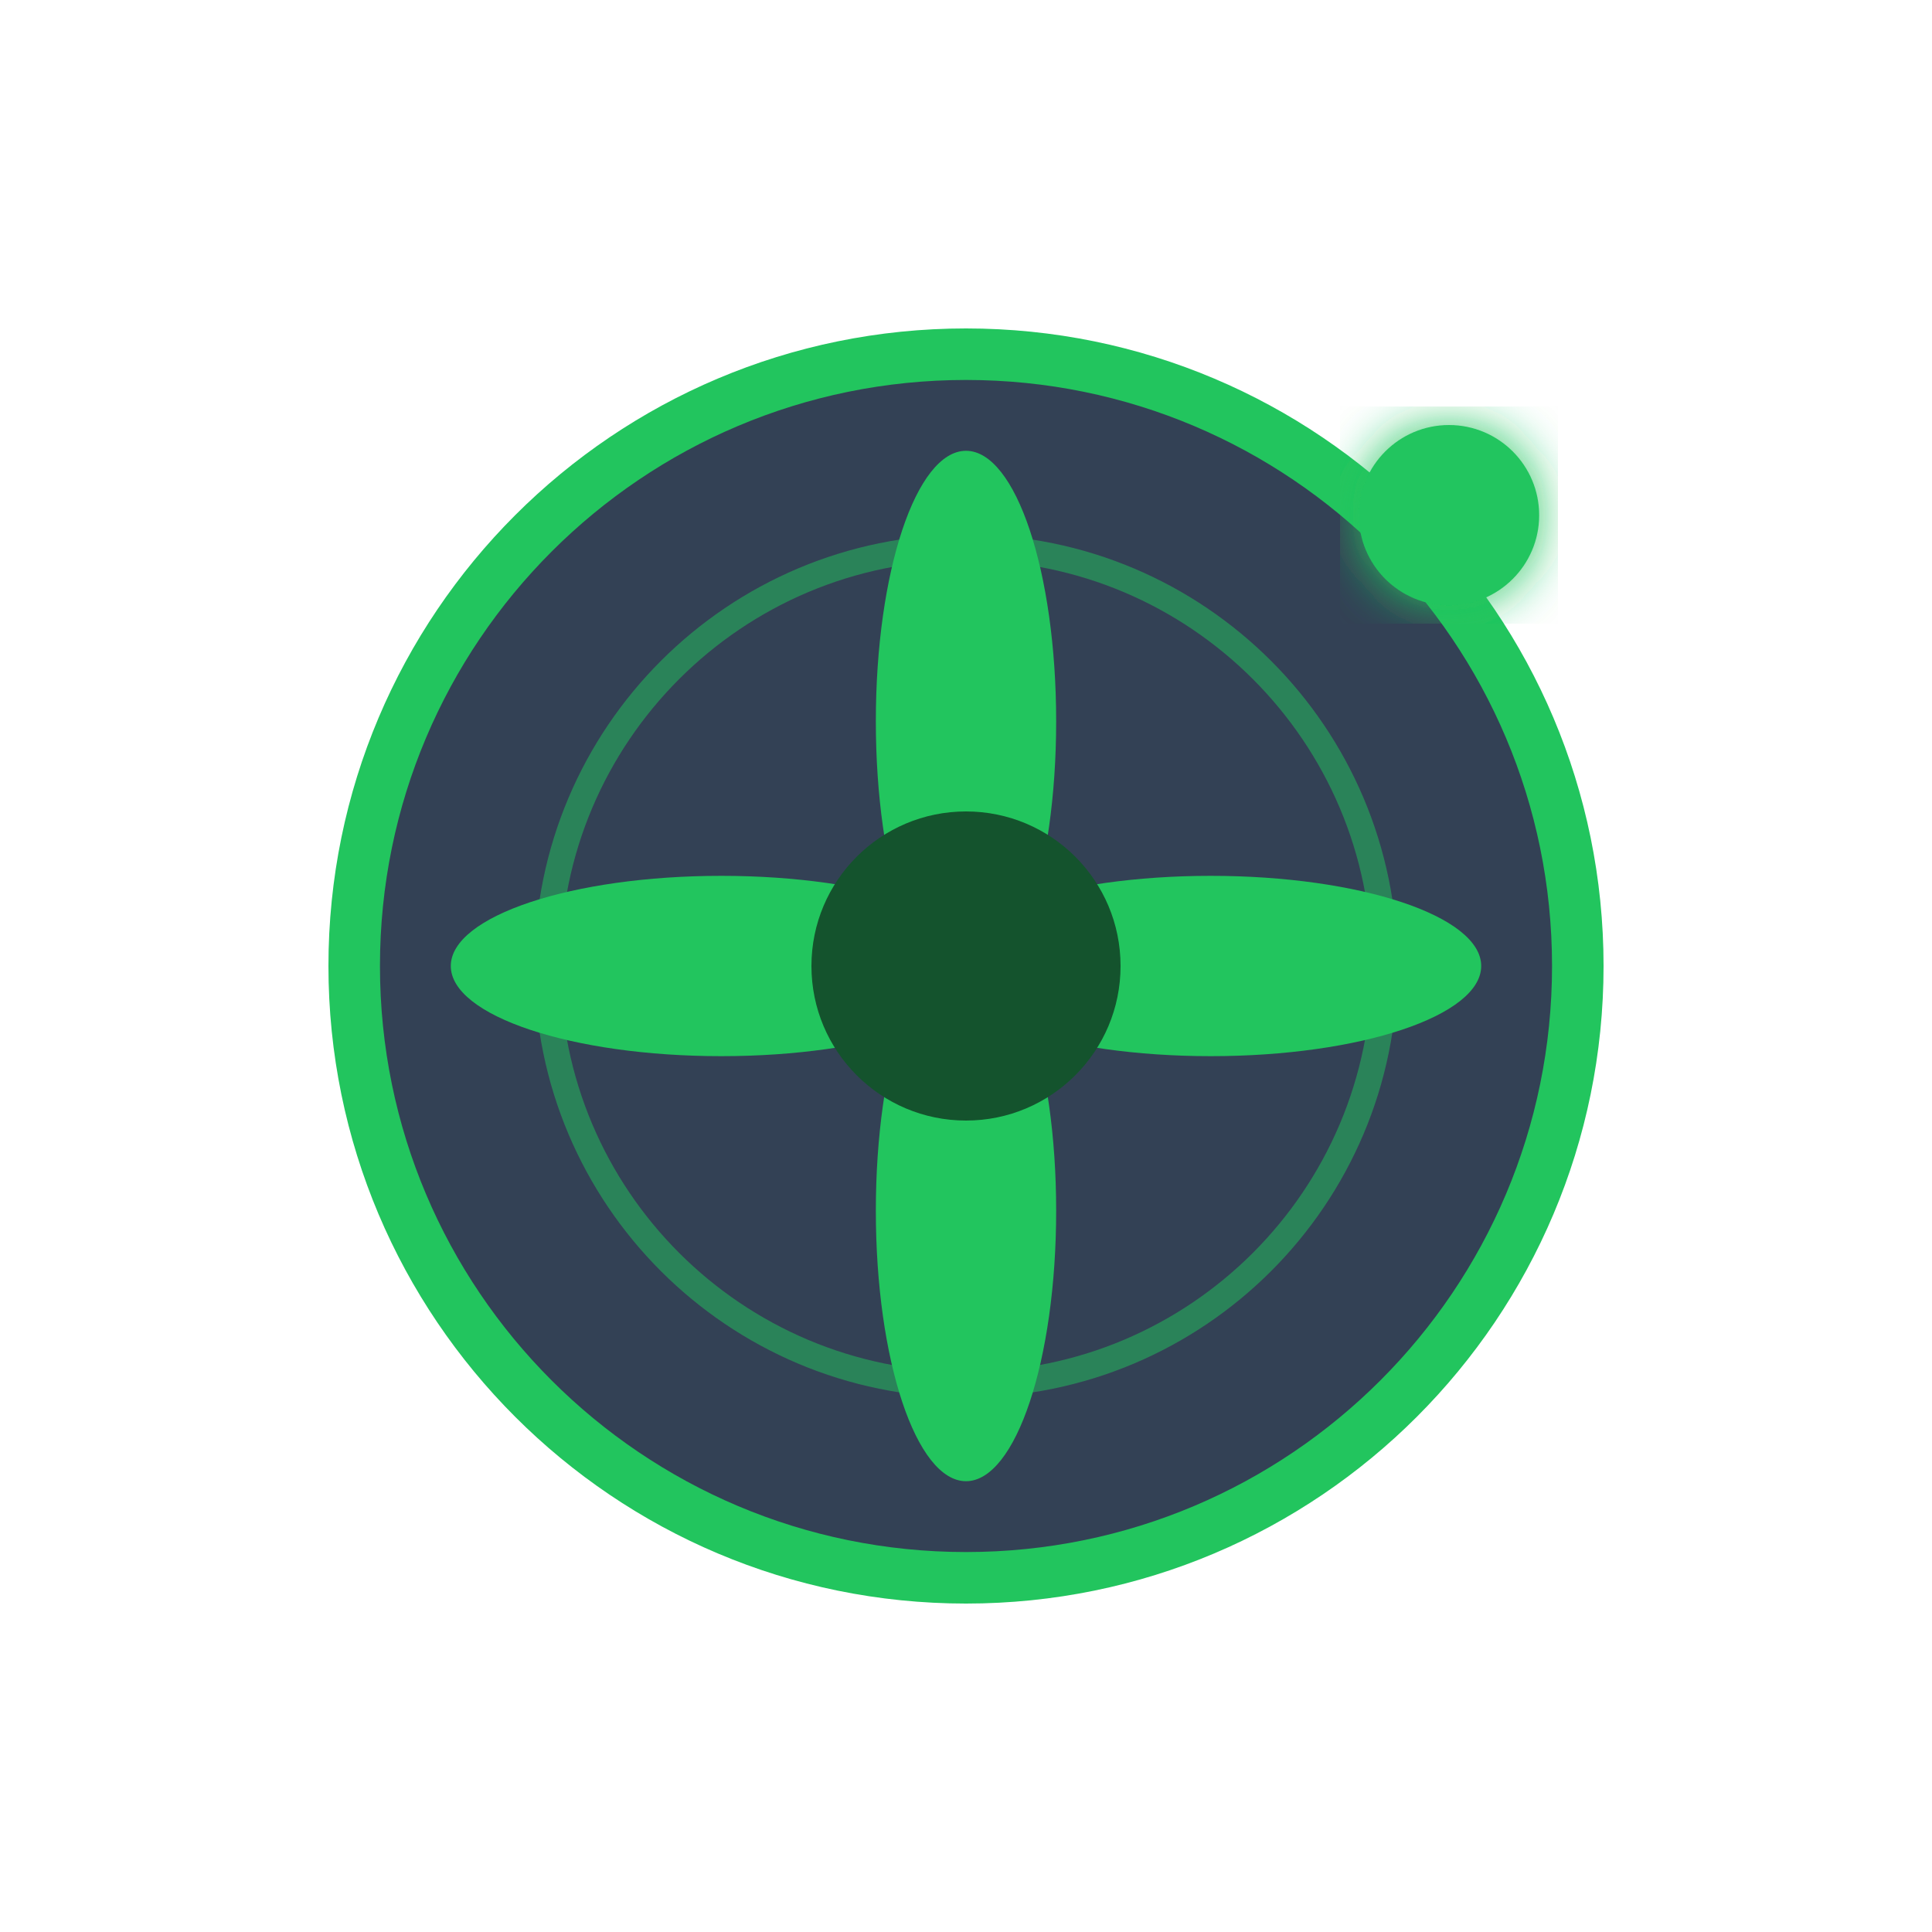
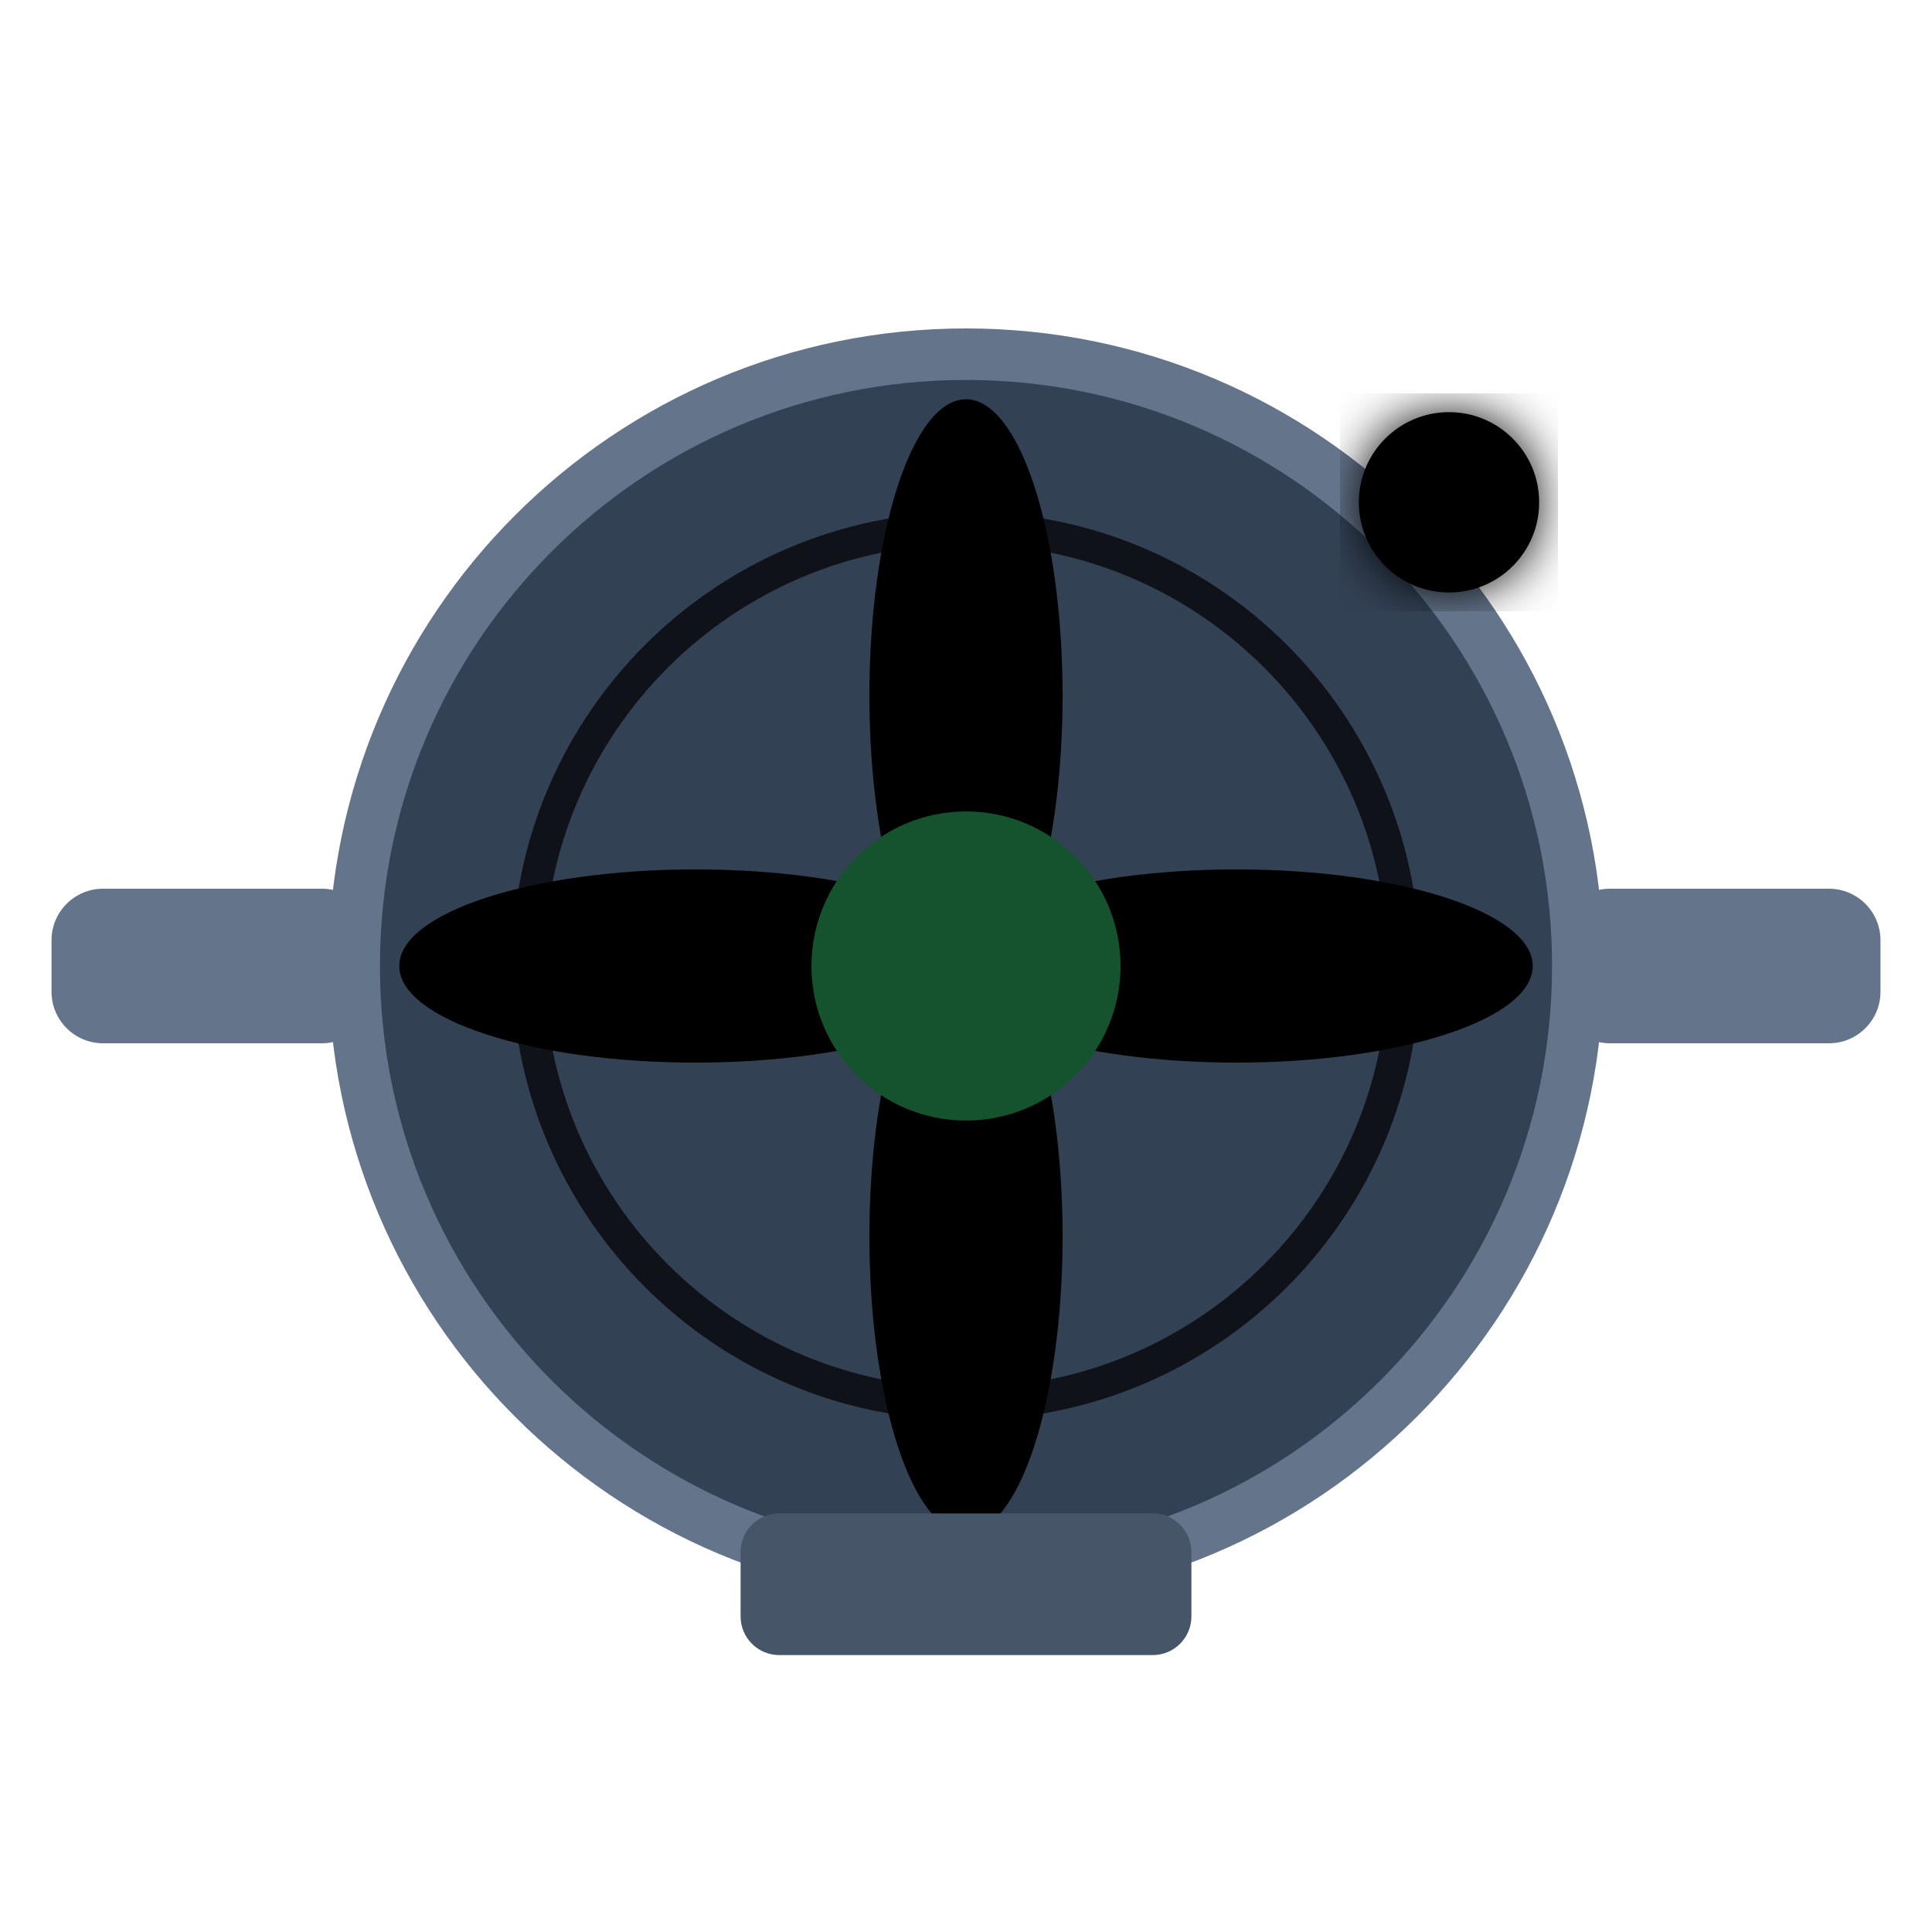
<svg xmlns="http://www.w3.org/2000/svg" width="300" height="300" viewBox="0 0 300 300">
  <defs>
    <filter id="glow">
      <feGaussianBlur stdDeviation="4" result="blur" />
      <feMerge>
        <feMergeNode in="blur" />
        <feMergeNode in="SourceGraphic" />
      </feMerge>
    </filter>
  </defs>
-   <circle cx="150" cy="150" r="95" fill="#334155" stroke="#22c55e" stroke-width="8" />
-   <circle cx="150" cy="150" r="65" fill="none" stroke="#22c55e" stroke-width="4" opacity="0.5" />
+   <circle cx="150" cy="150" r="95" fill="#334155" stroke="#64748b" stroke-width="8" />
+   <circle cx="150" cy="150" r="68" fill="none" stroke="currentColor" stroke-width="5" opacity="0.7" />
  <g transform="translate(150 150)">
    <g>
-       <animateTransform attributeName="transform" type="rotate" from="0" to="360" dur="3s" repeatCount="indefinite" />
-       <ellipse cx="0" cy="-38" rx="14" ry="42" fill="#22c55e" />
-       <ellipse cx="38" cy="0" rx="42" ry="14" fill="#22c55e" />
-       <ellipse cx="0" cy="38" rx="14" ry="42" fill="#22c55e" />
-       <ellipse cx="-38" cy="0" rx="42" ry="14" fill="#22c55e" />
+       <animateTransform attributeName="transform" type="rotate" from="0" to="360" dur="2.5s" repeatCount="indefinite" />
+       <ellipse cx="0" cy="-42" rx="15" ry="46" fill="currentColor" />
+       <ellipse cx="42" cy="0" rx="46" ry="15" fill="currentColor" />
+       <ellipse cx="0" cy="42" rx="15" ry="46" fill="currentColor" />
+       <ellipse cx="-42" cy="0" rx="46" ry="15" fill="currentColor" />
    </g>
  </g>
  <circle cx="150" cy="150" r="24" fill="#14532d" />
-   <circle cx="225" cy="80" r="14" fill="#22c55e" filter="url(#glow)">
+   <circle cx="225" cy="78" r="14" fill="currentColor" filter="url(#glow)">
    <animate attributeName="opacity" values="1;0.2;1" dur="1s" repeatCount="indefinite" />
  </circle>
+   <rect x="115" y="235" width="70" height="22" rx="6" fill="#475569" />
+   <rect x="8" y="138" width="50" height="24" rx="8" fill="#64748b" />
+   <rect x="242" y="138" width="50" height="24" rx="8" fill="#64748b" />
</svg>
